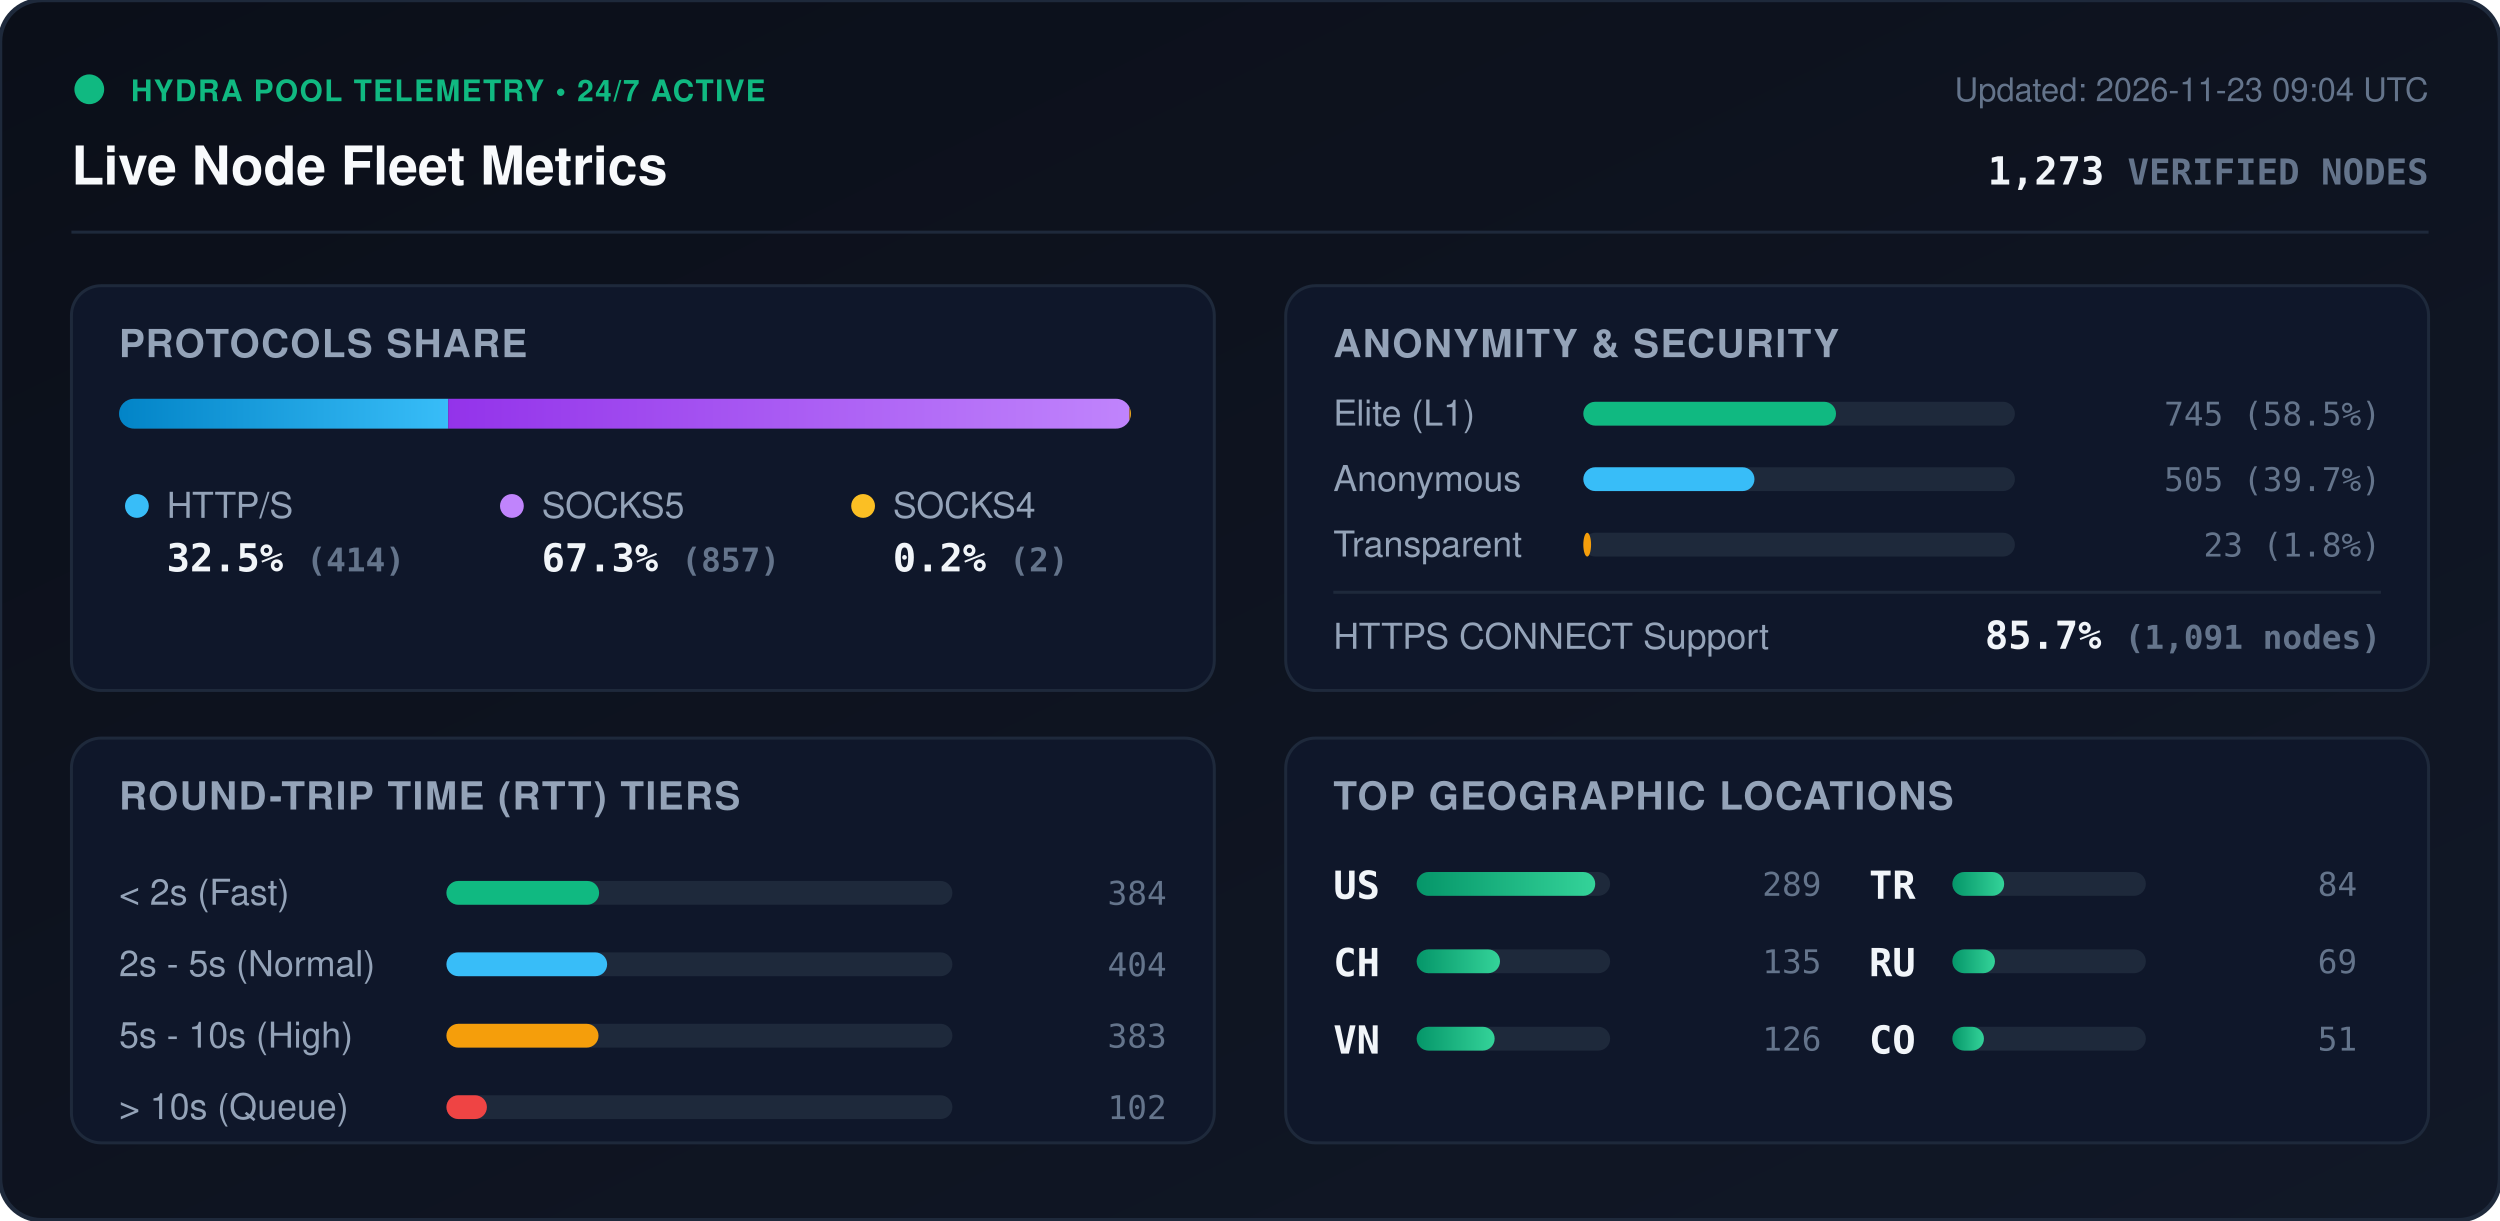
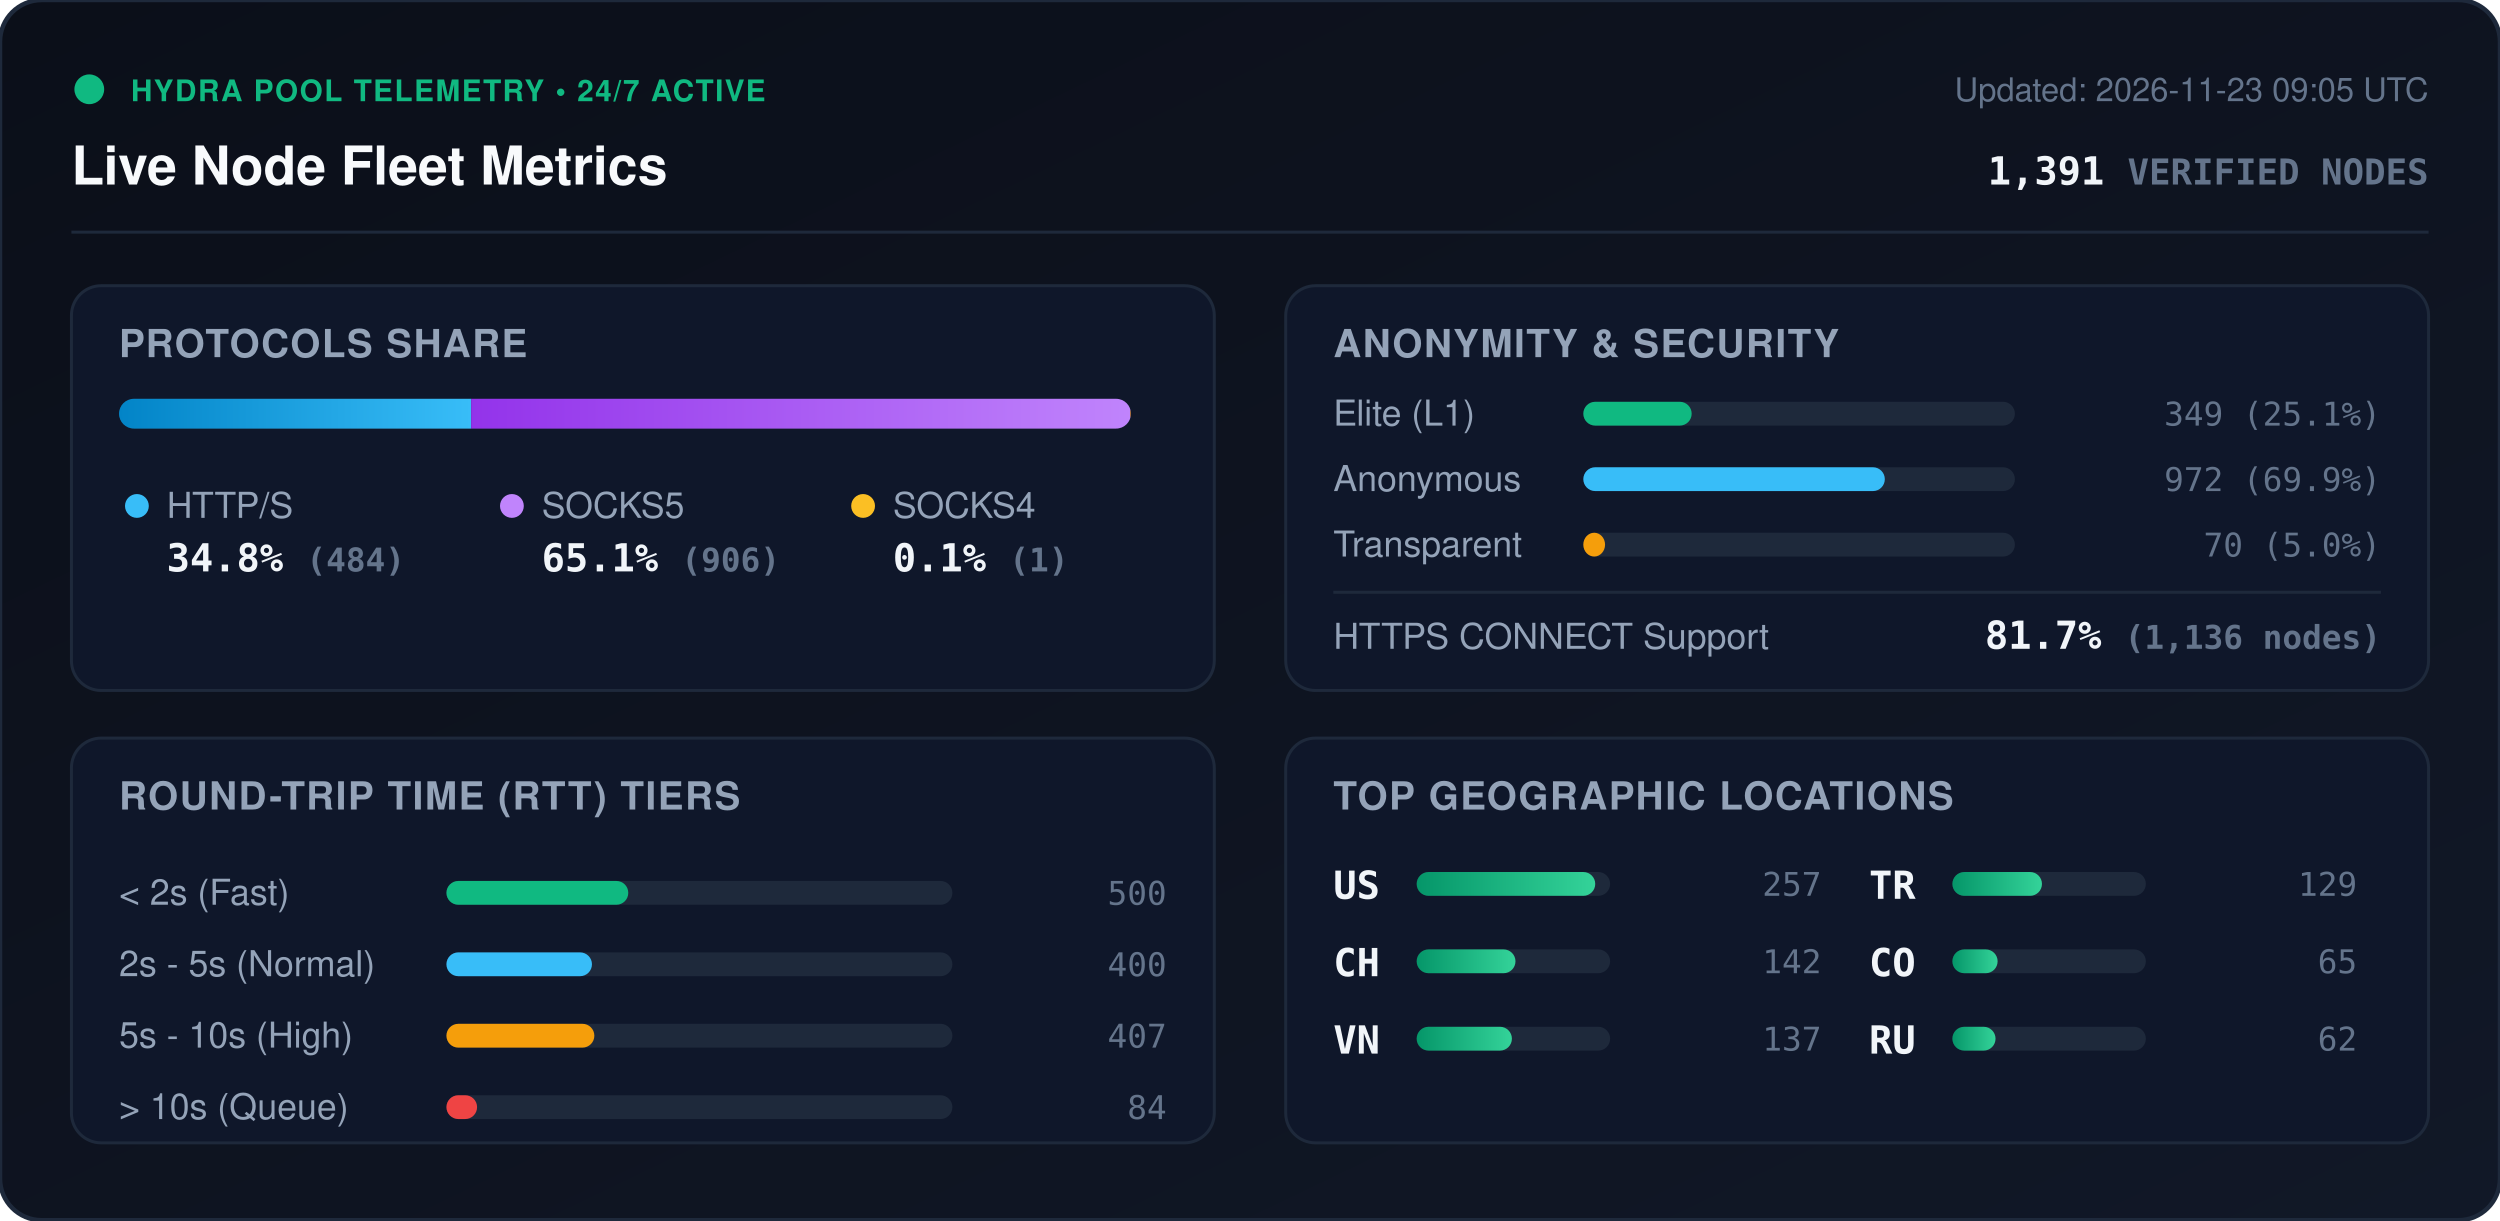
<svg xmlns="http://www.w3.org/2000/svg" viewBox="0 0 840 410" width="840" height="410" style="max-width: 100%; height: auto;">
  <defs>
    <linearGradient id="bg" x1="0%" y1="0%" x2="100%" y2="100%">
      <stop offset="0%" stop-color="#0b0f19" />
      <stop offset="100%" stop-color="#111827" />
    </linearGradient>
    <linearGradient id="bar-http" x1="0%" y1="0%" x2="100%" y2="0%">
      <stop offset="0%" stop-color="#0284c7" />
      <stop offset="100%" stop-color="#38bdf8" />
    </linearGradient>
    <linearGradient id="bar-socks5" x1="0%" y1="0%" x2="100%" y2="0%">
      <stop offset="0%" stop-color="#9333ea" />
      <stop offset="100%" stop-color="#c084fc" />
    </linearGradient>
    <linearGradient id="bar-socks4" x1="0%" y1="0%" x2="100%" y2="0%">
      <stop offset="0%" stop-color="#d97706" />
      <stop offset="100%" stop-color="#fbbf24" />
    </linearGradient>
    <linearGradient id="bar-green" x1="0%" y1="0%" x2="100%" y2="0%">
      <stop offset="0%" stop-color="#059669" />
      <stop offset="100%" stop-color="#34d399" />
    </linearGradient>
    <clipPath id="prog-track-clip">
      <rect width="340.0" height="10" rx="5" />
    </clipPath>
    <style>
      .title { font: 700 18px -apple-system, BlinkMacSystemFont, 'Segoe UI', Helvetica, Arial, sans-serif; fill: #f8fafc; }
      .sub { font: 500 11px -apple-system, BlinkMacSystemFont, 'Segoe UI', Helvetica, Arial, sans-serif; fill: #64748b; }
      .section-hdr { font: 600 13px -apple-system, BlinkMacSystemFont, 'Segoe UI', Helvetica, Arial, sans-serif; fill: #94a3b8; letter-spacing: 0.5px; }
      .metric-val { font: 700 13px -apple-system, BlinkMacSystemFont, 'Segoe UI', Helvetica, Arial, sans-serif; fill: #f1f5f9; }
      .metric-lbl { font: 500 12px -apple-system, BlinkMacSystemFont, 'Segoe UI', Helvetica, Arial, sans-serif; fill: #94a3b8; }
      .badge-txt { font: 700 10px -apple-system, BlinkMacSystemFont, 'Segoe UI', Helvetica, Arial, sans-serif; fill: #10b981; letter-spacing: 0.5px; }
      .mono { font-family: ui-monospace, SFMono-Regular, Menlo, Monaco, Consolas, monospace; }
      .pulse { animation: beacon 2s infinite ease-in-out; }
      @keyframes beacon { 0%, 100% { opacity: 1; } 50% { opacity: 0.35; } }
    </style>
  </defs>
  <rect width="840" height="410" rx="14" fill="url(#bg)" stroke="#1e293b" stroke-width="1.5" />
  <g transform="translate(24, 24)">
    <circle cx="6" cy="6" r="5" fill="#10b981" class="pulse" />
    <text x="20" y="10" class="badge-txt">HYDRA POOL TELEMETRY • 24/7 ACTIVE</text>
    <text x="0" y="38" class="title">Live Node Fleet Metrics</text>
-     <text x="792" y="10" text-anchor="end" class="sub">Updated: 2026-11-23 09:04 UTC</text>
-     <text x="792" y="38" text-anchor="end" class="metric-val mono" fill="#38bdf8">1,273 <tspan font-size="12" fill="#64748b">VERIFIED NODES</tspan>
+     <text x="792" y="10" text-anchor="end" class="sub">Updated: 2026-11-23 09:05 UTC</text>
+     <text x="792" y="38" text-anchor="end" class="metric-val mono" fill="#38bdf8">1,391 <tspan font-size="12" fill="#64748b">VERIFIED NODES</tspan>
    </text>
  </g>
  <line x1="24" y1="78" x2="816" y2="78" stroke="#1e293b" stroke-width="1" />
  <g transform="translate(24, 96)">
    <rect width="384" height="136" rx="10" fill="#0f172a" stroke="#1e293b" />
    <text x="16" y="24" class="section-hdr">PROTOCOLS SHARE</text>
    <g transform="translate(16, 38)">
      <rect width="340.0" height="10" rx="5" fill="#1e293b" />
      <g clip-path="url(#prog-track-clip)">
-         <rect x="0" width="110.6" height="10" fill="url(#bar-http)" />
-         <rect x="110.6" width="228.9" height="10" fill="url(#bar-socks5)" />
-         <rect x="339.5" width="0.5" height="10" fill="url(#bar-socks4)" />
+         <rect x="0" width="118.3" height="10" fill="url(#bar-http)" />
+         <rect x="118.3" width="221.5" height="10" fill="url(#bar-socks5)" />
+         <rect x="339.8" width="0.2" height="10" fill="url(#bar-socks4)" />
      </g>
    </g>
    <g transform="translate(16, 68)">
      <circle cx="6" cy="6" r="4" fill="#38bdf8" />
      <text x="16" y="10" class="metric-lbl">HTTP/S</text>
-       <text x="16" y="28" class="metric-val mono">32.5% <tspan font-size="11" fill="#64748b">(414)</tspan>
+       <text x="16" y="28" class="metric-val mono">34.8% <tspan font-size="11" fill="#64748b">(484)</tspan>
      </text>
      <circle cx="132" cy="6" r="4" fill="#c084fc" />
      <text x="142" y="10" class="metric-lbl">SOCKS5</text>
-       <text x="142" y="28" class="metric-val mono">67.3% <tspan font-size="11" fill="#64748b">(857)</tspan>
+       <text x="142" y="28" class="metric-val mono">65.1% <tspan font-size="11" fill="#64748b">(906)</tspan>
      </text>
      <circle cx="250" cy="6" r="4" fill="#fbbf24" />
      <text x="260" y="10" class="metric-lbl">SOCKS4</text>
-       <text x="260" y="28" class="metric-val mono">0.2% <tspan font-size="11" fill="#64748b">(2)</tspan>
+       <text x="260" y="28" class="metric-val mono">0.1% <tspan font-size="11" fill="#64748b">(1)</tspan>
      </text>
    </g>
  </g>
  <g transform="translate(432, 96)">
    <rect width="384" height="136" rx="10" fill="#0f172a" stroke="#1e293b" />
    <text x="16" y="24" class="section-hdr">ANONYMITY &amp; SECURITY</text>
    <text x="16" y="47" class="metric-lbl">Elite (L1)</text>
    <rect x="100" y="39" width="145.0" height="8" rx="4" fill="#1e293b" />
-     <rect x="100" y="39" width="84.9" height="8" rx="4" fill="#10b981" />
-     <text x="368" y="47" text-anchor="end" class="mono sub" fill="#e2e8f0">745 (58.5%)</text>
+     <rect x="100" y="39" width="36.4" height="8" rx="4" fill="#10b981" />
+     <text x="368" y="47" text-anchor="end" class="mono sub" fill="#e2e8f0">349 (25.1%)</text>
    <text x="16" y="69" class="metric-lbl">Anonymous</text>
    <rect x="100" y="61" width="145.0" height="8" rx="4" fill="#1e293b" />
-     <rect x="100" y="61" width="57.5" height="8" rx="4" fill="#38bdf8" />
-     <text x="368" y="69" text-anchor="end" class="mono sub" fill="#e2e8f0">505 (39.7%)</text>
+     <rect x="100" y="61" width="101.3" height="8" rx="4" fill="#38bdf8" />
+     <text x="368" y="69" text-anchor="end" class="mono sub" fill="#e2e8f0">972 (69.9%)</text>
    <text x="16" y="91" class="metric-lbl">Transparent</text>
    <rect x="100" y="83" width="145.0" height="8" rx="4" fill="#1e293b" />
-     <rect x="100" y="83" width="2.6" height="8" rx="4" fill="#f59e0b" />
-     <text x="368" y="91" text-anchor="end" class="mono sub" fill="#e2e8f0">23 (1.8%)</text>
+     <rect x="100" y="83" width="7.3" height="8" rx="4" fill="#f59e0b" />
+     <text x="368" y="91" text-anchor="end" class="mono sub" fill="#e2e8f0">70 (5.0%)</text>
    <line x1="16" y1="103" x2="368" y2="103" stroke="#1e293b" stroke-width="1" />
    <text x="16" y="122" class="metric-lbl">HTTPS CONNECT Support</text>
-     <text x="368" y="122" text-anchor="end" class="metric-val mono" fill="#34d399">85.7% <tspan font-size="11" fill="#64748b">(1,091 nodes)</tspan>
+     <text x="368" y="122" text-anchor="end" class="metric-val mono" fill="#34d399">81.7% <tspan font-size="11" fill="#64748b">(1,136 nodes)</tspan>
    </text>
  </g>
  <g transform="translate(24, 248)">
    <rect width="384" height="136" rx="10" fill="#0f172a" stroke="#1e293b" />
    <text x="16" y="24" class="section-hdr">ROUND-TRIP TIME (RTT) TIERS</text>
    <g transform="translate(16, 42)">
      <text x="0" y="14" class="metric-lbl">&lt; 2s (Fast)</text>
      <rect x="110" y="6" width="170" height="8" rx="4" fill="#1e293b" />
-       <rect x="110" y="6" width="51.3" height="8" rx="4" fill="#10b981" />
-       <text x="352" y="14" text-anchor="end" class="mono sub">384</text>
+       <rect x="110" y="6" width="61.1" height="8" rx="4" fill="#10b981" />
+       <text x="352" y="14" text-anchor="end" class="mono sub">500</text>
      <text x="0" y="38" class="metric-lbl">2s - 5s (Normal)</text>
      <rect x="110" y="30" width="170" height="8" rx="4" fill="#1e293b" />
-       <rect x="110" y="30" width="54.0" height="8" rx="4" fill="#38bdf8" />
-       <text x="352" y="38" text-anchor="end" class="mono sub">404</text>
+       <rect x="110" y="30" width="48.9" height="8" rx="4" fill="#38bdf8" />
+       <text x="352" y="38" text-anchor="end" class="mono sub">400</text>
      <text x="0" y="62" class="metric-lbl">5s - 10s (High)</text>
      <rect x="110" y="54" width="170" height="8" rx="4" fill="#1e293b" />
-       <rect x="110" y="54" width="51.1" height="8" rx="4" fill="#f59e0b" />
-       <text x="352" y="62" text-anchor="end" class="mono sub">383</text>
+       <rect x="110" y="54" width="49.7" height="8" rx="4" fill="#f59e0b" />
+       <text x="352" y="62" text-anchor="end" class="mono sub">407</text>
      <text x="0" y="86" class="metric-lbl">&gt; 10s (Queue)</text>
      <rect x="110" y="78" width="170" height="8" rx="4" fill="#1e293b" />
-       <rect x="110" y="78" width="13.6" height="8" rx="4" fill="#ef4444" />
-       <text x="352" y="86" text-anchor="end" class="mono sub">102</text>
+       <rect x="110" y="78" width="10.3" height="8" rx="4" fill="#ef4444" />
+       <text x="352" y="86" text-anchor="end" class="mono sub">84</text>
    </g>
  </g>
  <g transform="translate(432, 248)">
    <rect width="384" height="136" rx="10" fill="#0f172a" stroke="#1e293b" />
    <text x="16" y="24" class="section-hdr">TOP GEOGRAPHIC LOCATIONS</text>
    <g transform="translate(16, 42)">
      <g transform="translate(0, 0)">
        <text x="0" y="12" class="mono metric-val" font-size="12">US</text>
        <rect x="28" y="3" width="65" height="8" rx="4" fill="#1e293b" />
        <rect x="28" y="3" width="60.0" height="8" rx="4" fill="url(#bar-green)" />
-         <text x="164" y="11" text-anchor="end" class="mono sub">289</text>
+         <text x="164" y="11" text-anchor="end" class="mono sub">257</text>
      </g>
      <g transform="translate(0, 26)">
        <text x="0" y="12" class="mono metric-val" font-size="12">CH</text>
        <rect x="28" y="3" width="65" height="8" rx="4" fill="#1e293b" />
-         <rect x="28" y="3" width="28.0" height="8" rx="4" fill="url(#bar-green)" />
-         <text x="164" y="11" text-anchor="end" class="mono sub">135</text>
+         <rect x="28" y="3" width="33.2" height="8" rx="4" fill="url(#bar-green)" />
+         <text x="164" y="11" text-anchor="end" class="mono sub">142</text>
      </g>
      <g transform="translate(0, 52)">
        <text x="0" y="12" class="mono metric-val" font-size="12">VN</text>
        <rect x="28" y="3" width="65" height="8" rx="4" fill="#1e293b" />
-         <rect x="28" y="3" width="26.2" height="8" rx="4" fill="url(#bar-green)" />
-         <text x="164" y="11" text-anchor="end" class="mono sub">126</text>
+         <rect x="28" y="3" width="32.0" height="8" rx="4" fill="url(#bar-green)" />
+         <text x="164" y="11" text-anchor="end" class="mono sub">137</text>
      </g>
      <g transform="translate(180, 0)">
        <text x="0" y="12" class="mono metric-val" font-size="12">TR</text>
        <rect x="28" y="3" width="65" height="8" rx="4" fill="#1e293b" />
-         <rect x="28" y="3" width="17.4" height="8" rx="4" fill="url(#bar-green)" />
-         <text x="164" y="11" text-anchor="end" class="mono sub">84</text>
+         <rect x="28" y="3" width="30.1" height="8" rx="4" fill="url(#bar-green)" />
+         <text x="164" y="11" text-anchor="end" class="mono sub">129</text>
      </g>
      <g transform="translate(180, 26)">
+         <text x="0" y="12" class="mono metric-val" font-size="12">CO</text>
+         <rect x="28" y="3" width="65" height="8" rx="4" fill="#1e293b" />
+         <rect x="28" y="3" width="15.2" height="8" rx="4" fill="url(#bar-green)" />
+         <text x="164" y="11" text-anchor="end" class="mono sub">65</text>
+       </g>
+       <g transform="translate(180, 52)">
        <text x="0" y="12" class="mono metric-val" font-size="12">RU</text>
        <rect x="28" y="3" width="65" height="8" rx="4" fill="#1e293b" />
-         <rect x="28" y="3" width="14.3" height="8" rx="4" fill="url(#bar-green)" />
-         <text x="164" y="11" text-anchor="end" class="mono sub">69</text>
-       </g>
-       <g transform="translate(180, 52)">
-         <text x="0" y="12" class="mono metric-val" font-size="12">CO</text>
-         <rect x="28" y="3" width="65" height="8" rx="4" fill="#1e293b" />
-         <rect x="28" y="3" width="10.6" height="8" rx="4" fill="url(#bar-green)" />
-         <text x="164" y="11" text-anchor="end" class="mono sub">51</text>
+         <rect x="28" y="3" width="14.5" height="8" rx="4" fill="url(#bar-green)" />
+         <text x="164" y="11" text-anchor="end" class="mono sub">62</text>
      </g>
    </g>
  </g>
</svg>
